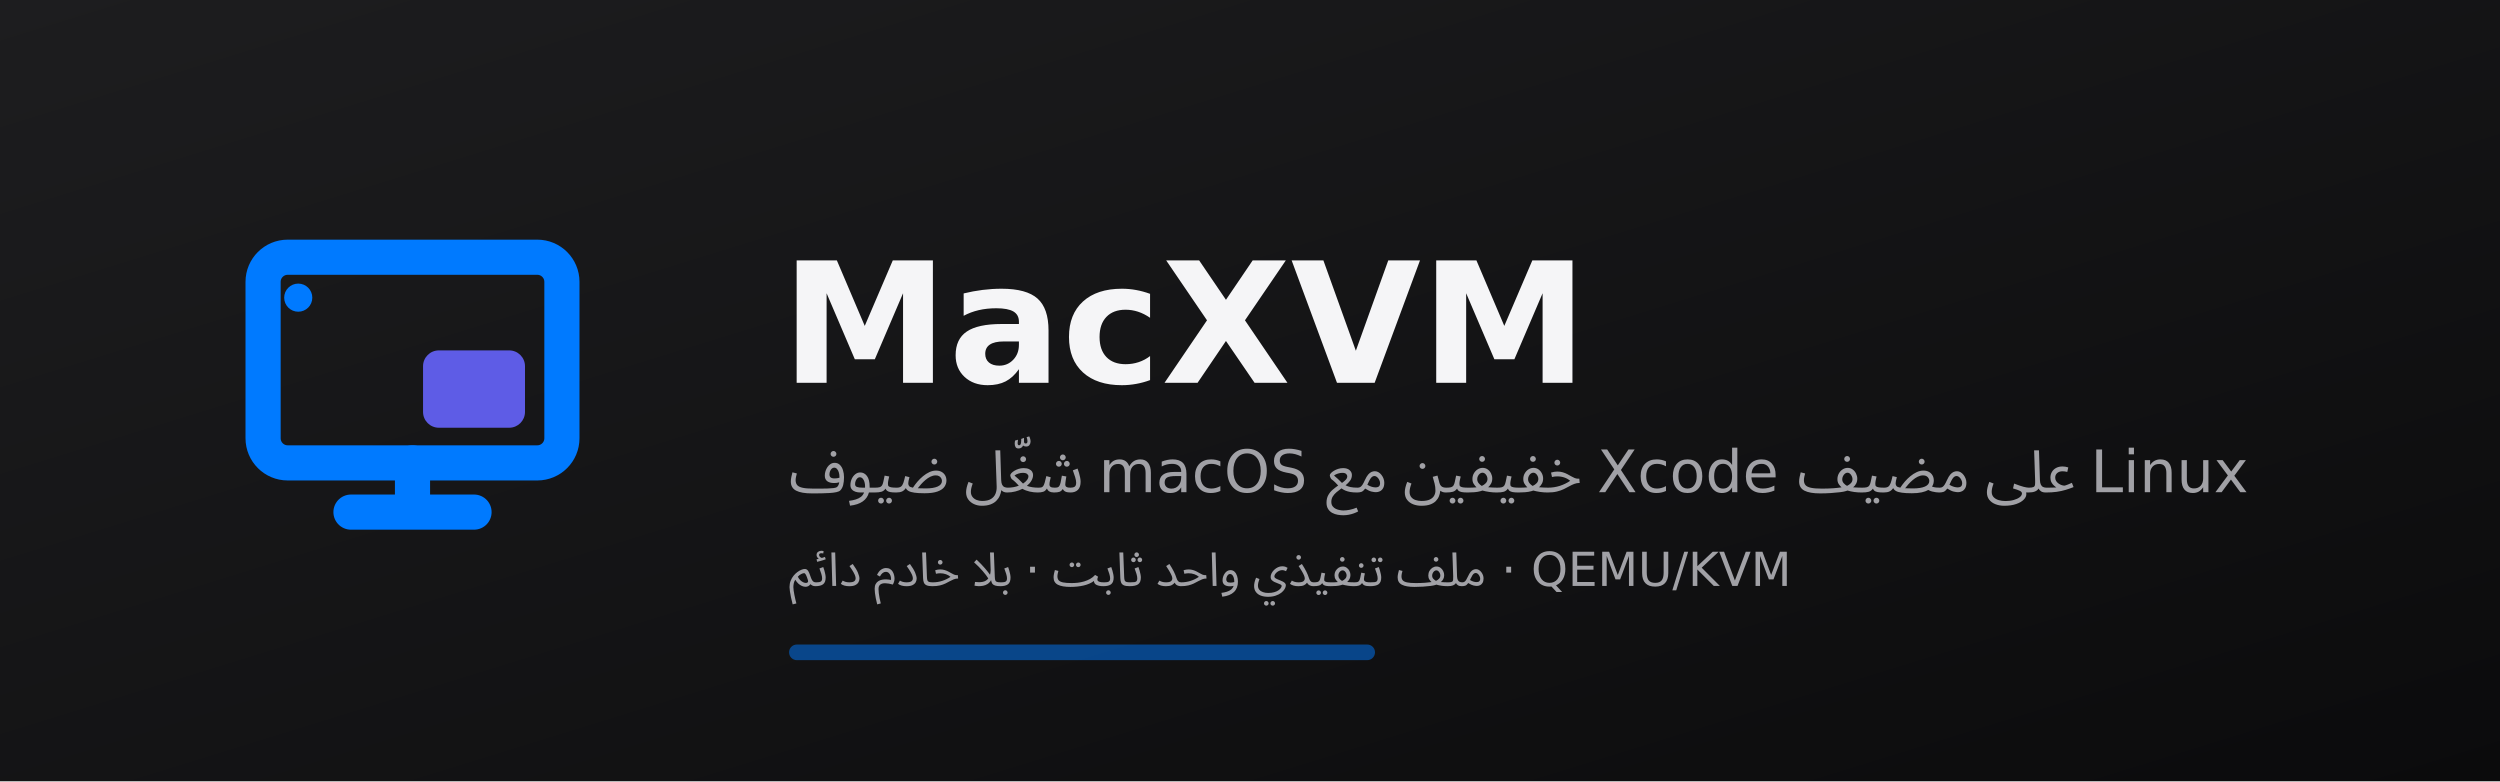
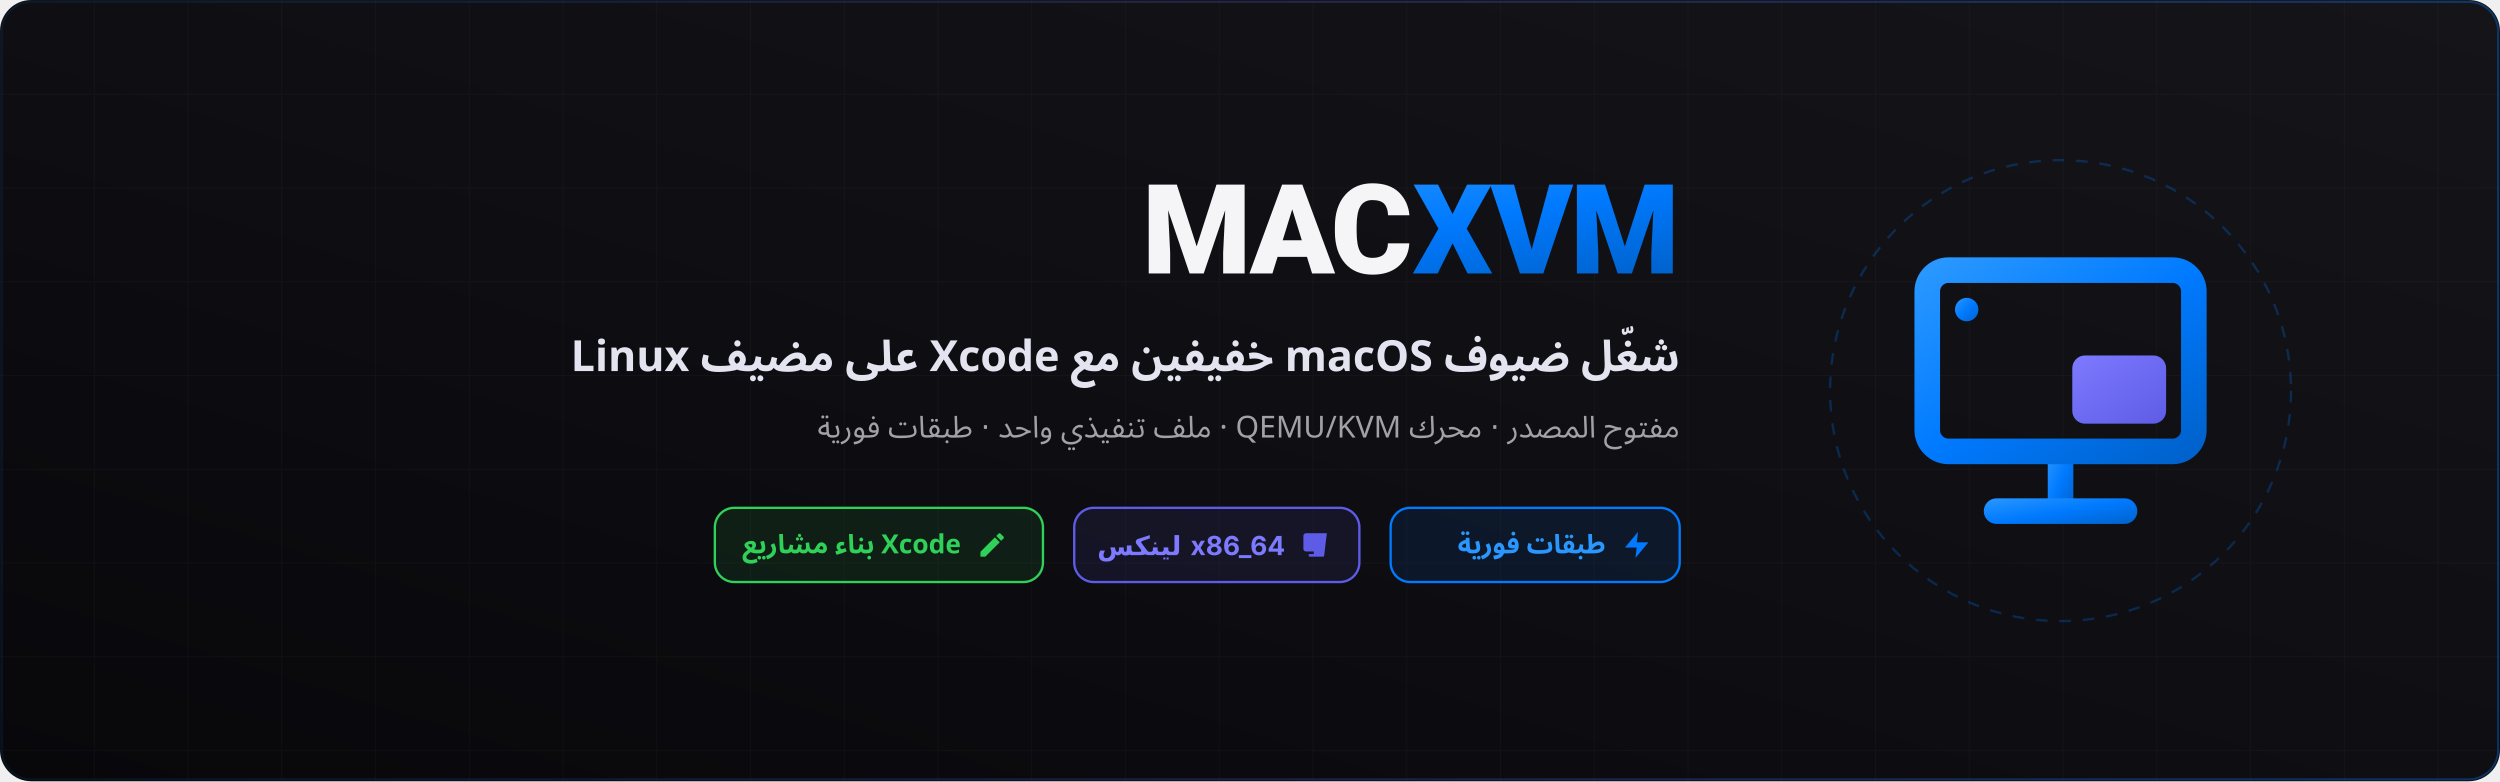
- <svg xmlns="http://www.w3.org/2000/svg" viewBox="0 0 1280 400" role="img" aria-label="MacXVM">
+ <svg xmlns="http://www.w3.org/2000/svg" viewBox="0 0 1280 400" width="1280" height="400" xml:lang="ar" dir="rtl">
  <defs>
-     <style>
-       .mxvm-f{fill:#5E5CE6;}
-       .mxvm-g{fill:#007AFF;}
-       .mxvm-s{fill:none;stroke:#007AFF;}
-       .mxvm-t{fill:#F5F5F7;}
-       .mxvm-d{fill:#A1A1A6;}
-       .mxvm-ar{font-family:'Noto Sans Arabic','Noto Sans Arabic UI','DejaVu Sans',sans-serif;}
-     </style>
-     <linearGradient id="mxvm-bg" x1="0" y1="0" x2="1" y2="1">
-       <stop offset="0%" stop-color="#1D1D1F" />
-       <stop offset="100%" stop-color="#0B0B0C" />
+     <linearGradient id="bg" x1="100%" y1="0%" x2="0%" y2="100%">
+       <stop offset="0%" stop-color="#141419" />
+       <stop offset="50%" stop-color="#0E0E13" />
+       <stop offset="100%" stop-color="#08080B" />
    </linearGradient>
+     <linearGradient id="mxvm-blue" x1="0%" y1="0%" x2="100%" y2="100%">
+       <stop offset="0%" stop-color="#2997FF" />
+       <stop offset="50%" stop-color="#007AFF" />
+       <stop offset="100%" stop-color="#0062CC" />
+     </linearGradient>
+     <linearGradient id="mxvm-indigo" x1="0%" y1="0%" x2="100%" y2="100%">
+       <stop offset="0%" stop-color="#7D7AFF" />
+       <stop offset="100%" stop-color="#5E5CE6" />
+     </linearGradient>
+     <linearGradient id="borderGradient" x1="100%" y1="0%" x2="0%" y2="0%">
+       <stop offset="0%" stop-color="#007AFF" stop-opacity="0.35" />
+       <stop offset="50%" stop-color="#5E5CE6" stop-opacity="0.25" />
+       <stop offset="100%" stop-color="#007AFF" stop-opacity="0.10" />
+     </linearGradient>
+     <pattern id="grid" width="48" height="48" patternUnits="userSpaceOnUse">
+       <path d="M 48 0 L 0 0 0 48" fill="none" stroke="#FFFFFF" stroke-width="1" opacity="0.025" />
+     </pattern>
  </defs>
-   <rect width="1280" height="400" fill="url(#mxvm-bg)" />
-   <g transform="translate(96 84) scale(0.45)">
-     <rect class="mxvm-s" x="86" y="106" width="340" height="234" rx="28" stroke-width="40" />
-     <path class="mxvm-s" d="M256 340v56M186 396h140" stroke-width="40" stroke-linecap="round" />
-     <rect class="mxvm-f" x="268" y="212" width="116" height="88" rx="18" />
-     <circle class="mxvm-g" cx="126" cy="152" r="16" />
+   <rect width="1280" height="400" rx="16" fill="url(#bg)" />
+   <rect width="1280" height="400" rx="16" fill="url(#grid)" />
+   <rect width="1278" height="398" x="1" y="1" rx="15" fill="none" stroke="url(#borderGradient)" stroke-width="1" />
+   <g transform="translate(930, 75)">
+     <circle cx="125" cy="125" r="118" fill="none" stroke="#007AFF" stroke-width="1.2" opacity="0.25" stroke-dasharray="6 6" />
+     <g transform="translate(125, 125) scale(0.546) translate(-256, -256)">
+       <rect x="244" y="313" width="24" height="56" fill="url(#mxvm-blue)" />
+       <rect x="184" y="357" width="144" height="24" rx="12" fill="url(#mxvm-blue)" />
+       <rect x="131" y="143" width="250" height="170" rx="20" fill="none" stroke="url(#mxvm-blue)" stroke-width="24" />
+       <circle cx="168" cy="180" r="11" fill="url(#mxvm-blue)" />
+       <rect x="267" y="223" width="88" height="64" rx="12" fill="url(#mxvm-indigo)" />
+     </g>
  </g>
-   <text class="mxvm-t" x="400" y="196" font-family="DejaVu Sans, Verdana, sans-serif" font-size="86" font-weight="700">MacXVM</text>
-   <text class="mxvm-d mxvm-ar" x="404" y="252" font-size="30">شغّل ضيوف macOS خفيفين مع Xcode على مضيف Linux</text>
-   <text class="mxvm-d mxvm-ar" x="404" y="300" font-size="24">ملف تنفيذي واحد ثابت · بلا خادم دائم · QEMU/KVM</text>
-   <rect x="404" y="330" width="300" height="8" rx="4" fill="#007AFF" opacity="0.5" />
+   <g transform="translate(0, 80)">
+     <text x="860" y="60" text-anchor="end" font-family="-apple-system, BlinkMacSystemFont, 'SF Pro Display', 'Segoe UI', Roboto, sans-serif" font-size="64" font-weight="900" fill="#F5F5F7" letter-spacing="-1.5">
+       MAC<tspan fill="url(#mxvm-blue)">XVM</tspan>
+     </text>
+     <text x="860" y="110" text-anchor="start" direction="rtl" font-family="'Noto Sans Arabic', 'Cairo', 'SF Pro AR', sans-serif" font-size="22" font-weight="700" fill="#E4E4F0">
+       شغّل ضيوف macOS خفيفين مع Xcode على مضيف Linux
+     </text>
+     <text x="860" y="144" text-anchor="start" direction="rtl" font-family="'Noto Sans Arabic', 'Cairo', 'SF Pro AR', sans-serif" font-size="15.5" font-weight="500" fill="#A1A1A6">
+       مفتوح المصدر · محرك QEMU/KVM · ملف تنفيذي واحد · طبقات فورية
+     </text>
+     <g transform="translate(366, 180)">
+       <g transform="translate(0, 0)">
+         <rect width="168" height="38" rx="10" fill="#30D158" fill-opacity="0.10" stroke="#30D158" stroke-width="1.2" />
+         <text x="126" y="19" dominant-baseline="central" text-anchor="end" font-family="'Noto Sans Arabic', 'Cairo', sans-serif" font-size="13.5" font-weight="700" fill="#30D158">بناء مشاريع Xcode</text>
+         <svg x="134" y="11" width="16" height="16" viewBox="0 0 24 24" fill="#30D158">
+           <path d="M 3 17.25 V 21 h 3.75 L 17.81 9.94 l -3.75 -3.75 L 3 17.25 Z M 20.71 7.04 c 0.39 -0.39 0.39 -1.02 0 -1.41 l -2.34 -2.34 c -0.39 -0.39 -1.02 -0.39 -1.41 0 l -1.83 1.83 3.75 3.75 1.83 -1.83 Z" />
+         </svg>
+       </g>
+       <g transform="translate(184, 0)">
+         <rect width="146" height="38" rx="10" fill="#5E5CE6" fill-opacity="0.10" stroke="#5E5CE6" stroke-width="1.2" />
+         <text x="108" y="19" dominant-baseline="central" text-anchor="end" font-family="-apple-system, BlinkMacSystemFont, 'SF Pro Text', sans-serif" font-size="13.5" font-weight="700" fill="#7D7AFF">لينكس x86_64</text>
+         <svg x="116" y="11" width="16" height="16" viewBox="0 0 24 24" fill="#5E5CE6">
+           <path d="M 20 3 L 4 3 C 2.9 3 2 3.9 2 5 L 2 15 C 2 16.1 2.9 17 4 17 L 10 17 L 10 19 L 7 19 C 6.4 19 6 19.4 6 20 C 6 20.6 6.4 21 7 21 L 17 21 C 17.6 21 18 20.6 18 20 C 18 19.4 17 19 L 14 19 L 14 17 L 20 17 C 21.1 17 22 16.1 22 15 L 22 5 C 22 3.9 21.1 3 20 3 Z M 20 15 L 4 15 L 4 5 L 20 5 L 20 15 Z" />
+         </svg>
+       </g>
+       <g transform="translate(346, 0)">
+         <rect width="148" height="38" rx="10" fill="#007AFF" fill-opacity="0.10" stroke="#007AFF" stroke-width="1.2" />
+         <text x="110" y="19" dominant-baseline="central" text-anchor="end" font-family="'Noto Sans Arabic', 'Cairo', sans-serif" font-size="13.5" font-weight="700" fill="#2997FF">طبقات فورية</text>
+         <svg x="118" y="11" width="16" height="16" viewBox="0 0 24 24" fill="#007AFF">
+           <polygon points="13 2 3 14 12 14 11 22 21 10 12 10 13 2" />
+         </svg>
+       </g>
+     </g>
+   </g>
</svg>
